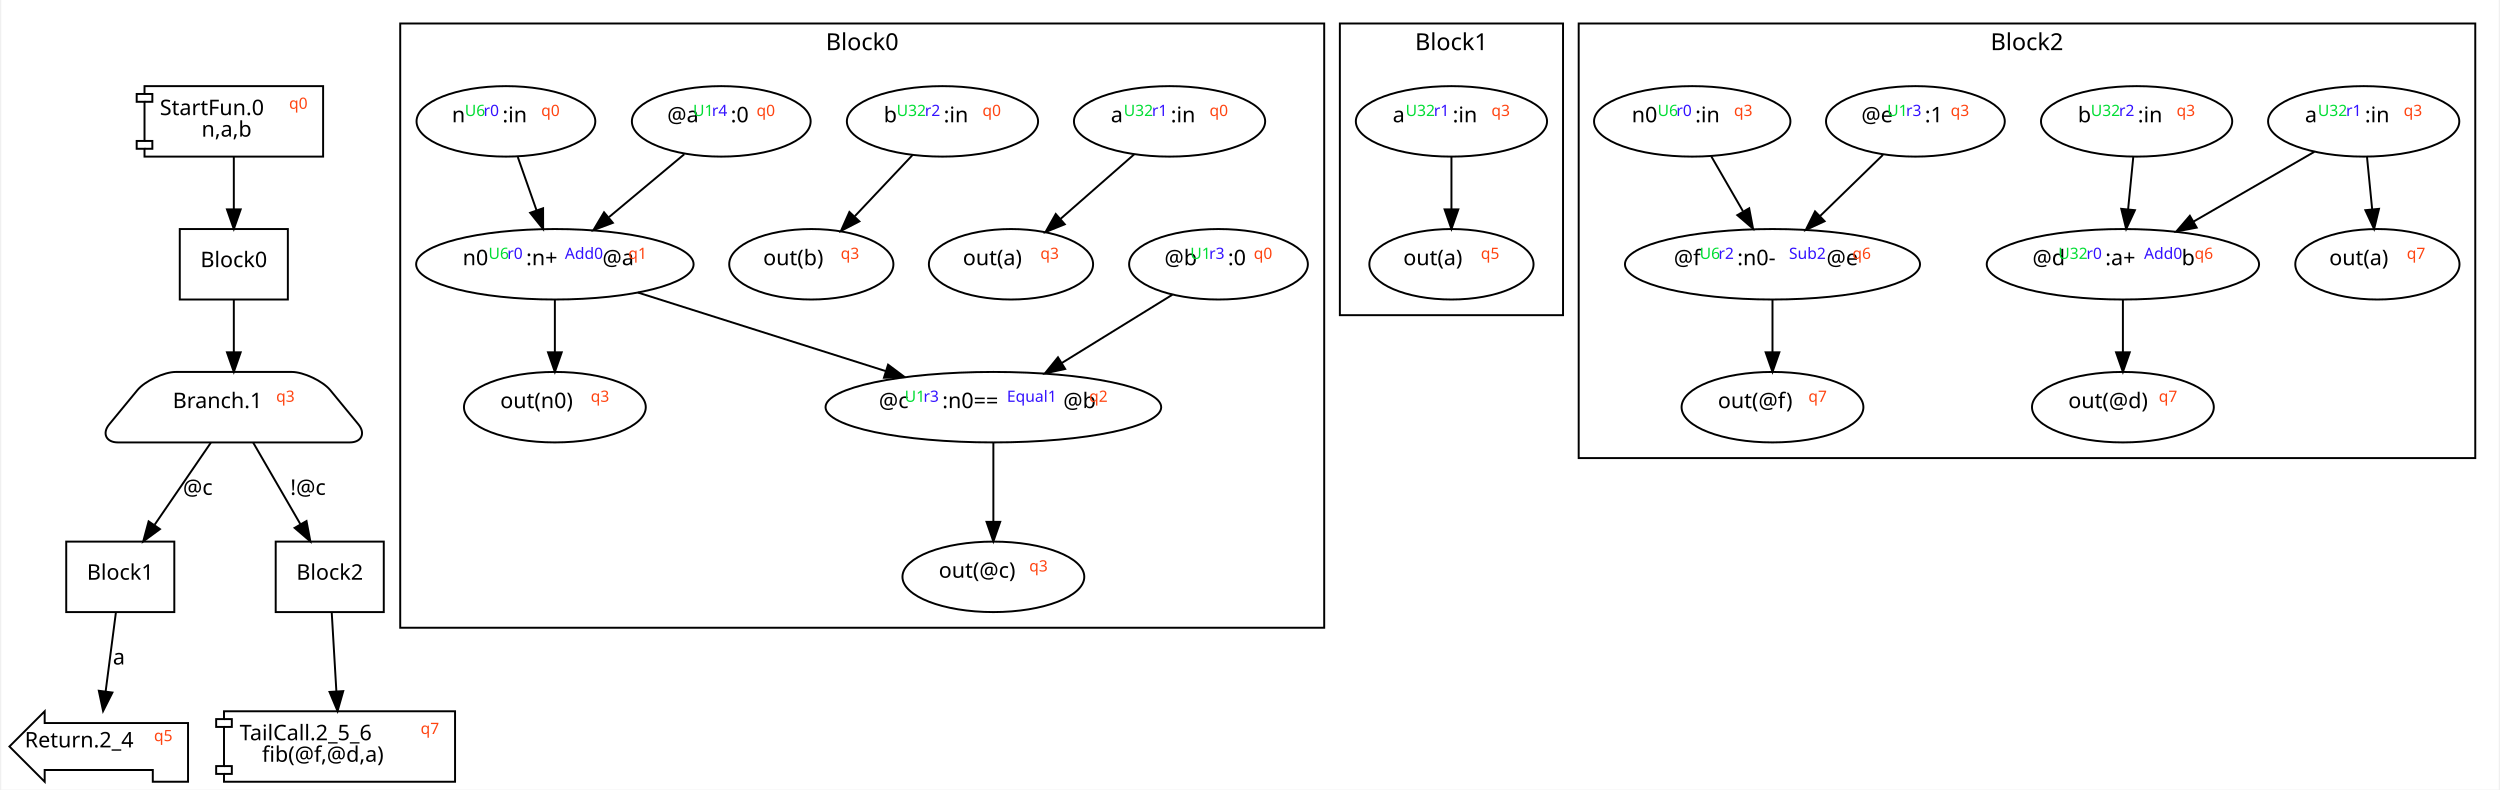
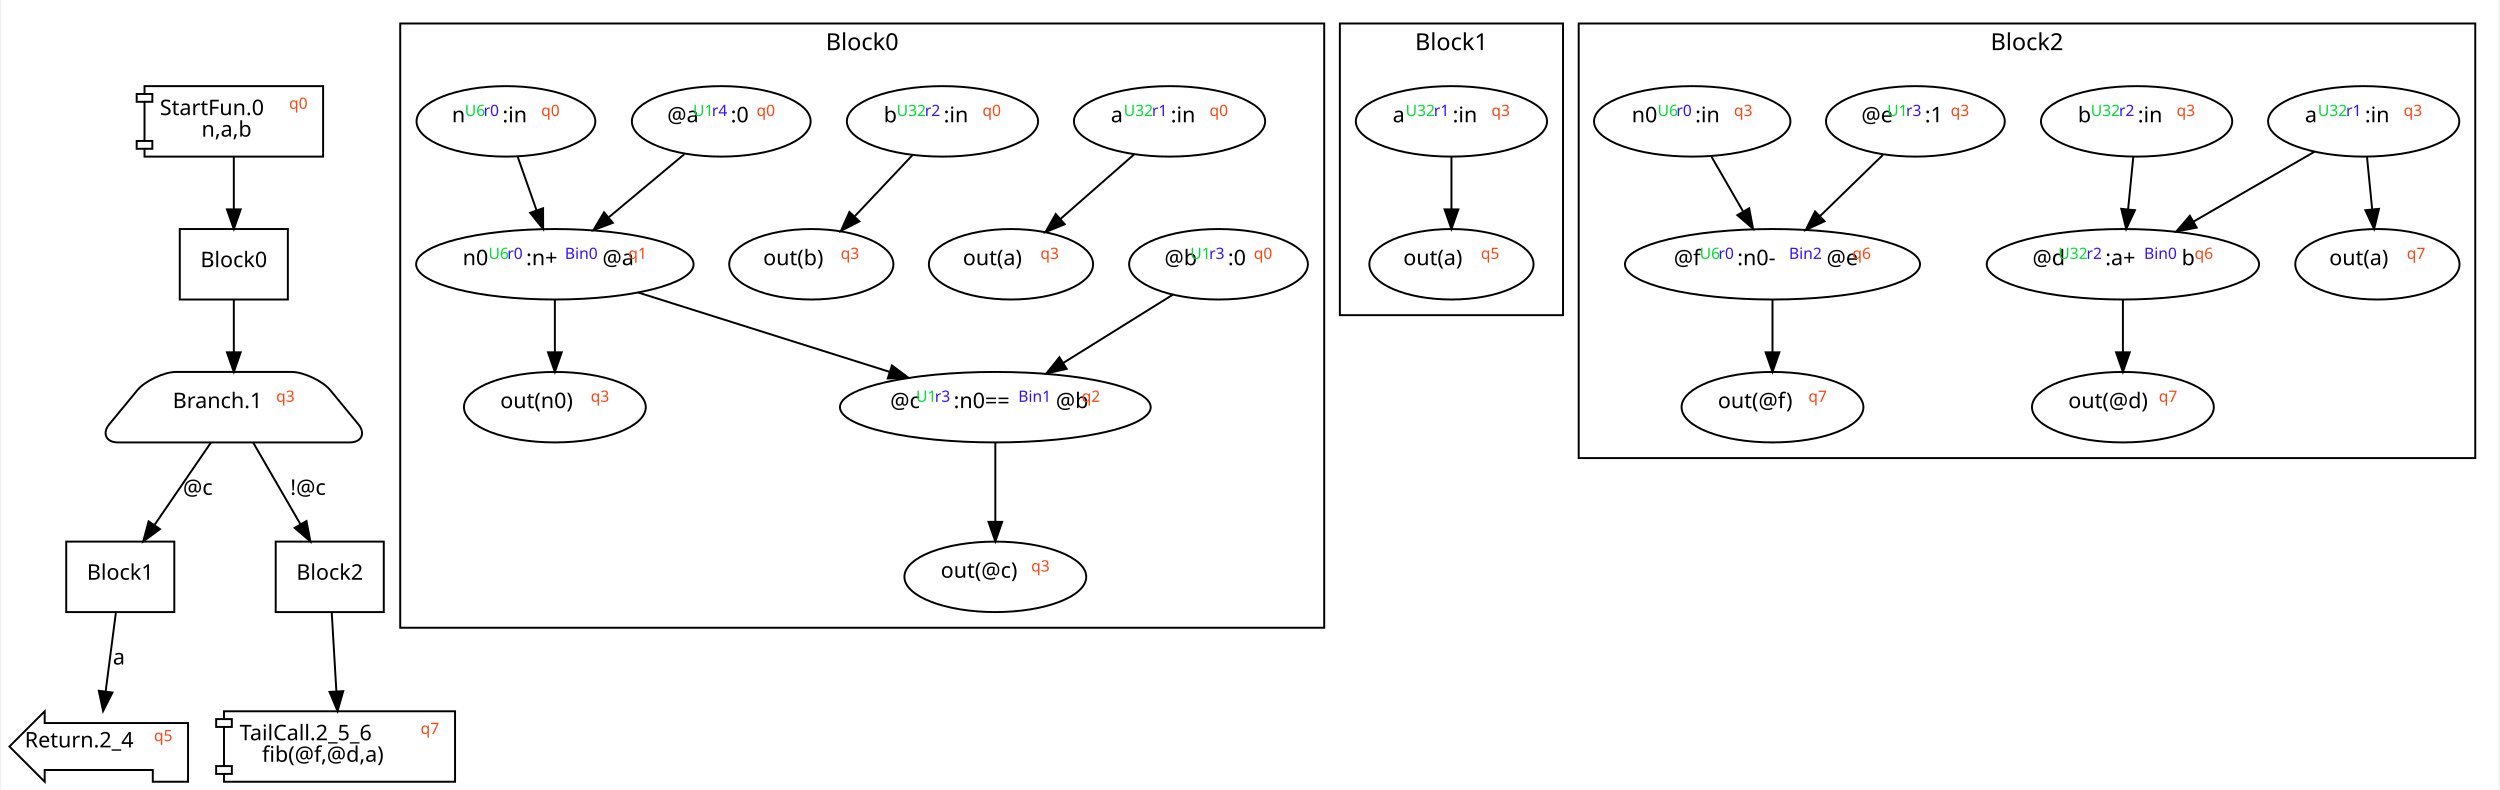
<svg xmlns="http://www.w3.org/2000/svg" width="1276pt" height="403pt" viewBox="0.00 0.00 1275.81 403.34">
  <g id="graph0" class="graph" transform="scale(1 1) rotate(0) translate(4 399.34)">
    <polygon fill="white" stroke="transparent" points="-4,4 -4,-399.34 1271.81,-399.34 1271.81,4 -4,4" />
    <g id="clust1" class="cluster">
      <polygon fill="none" stroke="black" points="199.81,-78.67 199.81,-387.34 671.81,-387.34 671.81,-78.67 199.81,-78.67" />
      <text text-anchor="middle" x="435.81" y="-373.74" font-family="Monaco" font-size="12.00">Block0</text>
    </g>
    <g id="clust2" class="cluster">
      <polygon fill="none" stroke="black" points="679.81,-238.34 679.81,-387.34 793.81,-387.34 793.81,-238.34 679.81,-238.34" />
      <text text-anchor="middle" x="736.81" y="-373.74" font-family="Monaco" font-size="12.00">Block1</text>
    </g>
    <g id="clust3" class="cluster">
      <polygon fill="none" stroke="black" points="801.81,-165.34 801.81,-387.34 1259.81,-387.34 1259.81,-165.34 801.81,-165.34" />
      <text text-anchor="middle" x="1030.81" y="-373.74" font-family="Monaco" font-size="12.00">Block2</text>
    </g>
    <g id="node1" class="node">
      <polygon fill="none" stroke="black" points="160.42,-355.34 69.19,-355.34 69.19,-351.34 65.19,-351.34 65.19,-347.34 69.19,-347.34 69.19,-327.34 65.19,-327.34 65.19,-323.34 69.19,-323.34 69.19,-319.34 160.42,-319.34 160.42,-355.34" />
      <polyline fill="none" stroke="black" points="69.19,-351.34 73.19,-351.34 73.19,-347.34 69.19,-347.34 " />
      <polyline fill="none" stroke="black" points="69.19,-327.34 73.19,-327.34 73.19,-323.34 69.19,-323.34 " />
      <text text-anchor="start" x="77" y="-340.54" font-family="Monaco" font-size="11.00">StartFun.0</text>
      <text text-anchor="start" x="143.01" y="-340.54" font-family="Monaco" baseline-shift="super" font-size="8.00" fill="#ff4411">q0</text>
      <text text-anchor="start" x="98.3" y="-329.54" font-family="Monaco" font-size="11.00">n,a,b</text>
    </g>
    <g id="node2" class="node">
      <polygon fill="none" stroke="black" points="142.41,-282.34 87.2,-282.34 87.2,-246.34 142.41,-246.34 142.41,-282.34" />
      <text text-anchor="middle" x="114.81" y="-262.87" font-family="Monaco" font-size="11.00">Block0</text>
    </g>
    <g id="edge1" class="edge">
      <path fill="none" stroke="black" d="M114.81,-319.15C114.81,-311.13 114.81,-301.38 114.81,-292.41" />
      <polygon fill="black" stroke="black" points="118.31,-292.37 114.81,-282.37 111.31,-292.37 118.31,-292.37" />
    </g>
    <g id="node3" class="node">
      <path fill="none" stroke="black" d="M144.41,-209.34C144.41,-209.34 85.2,-209.34 85.2,-209.34 79.2,-209.34 69.39,-204.7 65.57,-200.07 65.57,-200.07 51.19,-182.6 51.19,-182.6 47.38,-177.97 49.57,-173.34 55.57,-173.34 55.57,-173.34 174.05,-173.34 174.05,-173.34 180.05,-173.34 182.23,-177.97 178.42,-182.6 178.42,-182.6 164.04,-200.07 164.04,-200.07 160.23,-204.7 150.41,-209.34 144.41,-209.34" />
      <text text-anchor="start" x="83.6" y="-190.87" font-family="Monaco" font-size="11.00">Branch.1</text>
      <text text-anchor="start" x="136.41" y="-190.87" font-family="Monaco" baseline-shift="super" font-size="8.00" fill="#ff4411">q3</text>
    </g>
    <g id="edge2" class="edge">
      <path fill="none" stroke="black" d="M114.81,-246.15C114.81,-238.13 114.81,-228.38 114.81,-219.41" />
      <polygon fill="black" stroke="black" points="118.31,-219.37 114.81,-209.37 111.31,-219.37 118.31,-219.37" />
    </g>
    <g id="node4" class="node">
      <polygon fill="none" stroke="black" points="84.41,-122.67 29.2,-122.67 29.2,-86.67 84.41,-86.67 84.41,-122.67" />
      <text text-anchor="middle" x="56.81" y="-103.2" font-family="Monaco" font-size="11.00">Block1</text>
    </g>
    <g id="edge3" class="edge">
      <path fill="none" stroke="black" d="M103.07,-173.2C94.81,-161.15 83.63,-144.82 74.32,-131.23" />
      <polygon fill="black" stroke="black" points="77.06,-129.05 68.53,-122.78 71.29,-133 77.06,-129.05" />
      <text text-anchor="middle" x="96.41" y="-146.54" font-family="Monaco" font-size="11.00">@c</text>
    </g>
    <g id="node5" class="node">
      <polygon fill="none" stroke="black" points="191.41,-122.67 136.2,-122.67 136.2,-86.67 191.41,-86.67 191.41,-122.67" />
      <text text-anchor="middle" x="163.81" y="-103.2" font-family="Monaco" font-size="11.00">Block2</text>
    </g>
    <g id="edge4" class="edge">
      <path fill="none" stroke="black" d="M124.72,-173.2C131.63,-161.27 140.97,-145.13 148.79,-131.62" />
      <polygon fill="black" stroke="black" points="151.93,-133.19 153.91,-122.78 145.87,-129.68 151.93,-133.19" />
      <text text-anchor="middle" x="152.71" y="-146.54" font-family="Monaco" font-size="11.00">!@c</text>
    </g>
    <g id="node6" class="node">
      <polygon fill="none" stroke="black" points="91.42,-30 18.19,-30 18.19,-36 0.19,-18 18.19,0 18.19,-6 73.42,-6 73.42,0 91.42,0 91.42,-30" />
      <text text-anchor="start" x="8" y="-17.53" font-family="Monaco" font-size="11.00">Return.2_4</text>
      <text text-anchor="start" x="74.01" y="-17.53" font-family="Monaco" baseline-shift="super" font-size="8.00" fill="#ff4411">q5</text>
    </g>
    <g id="edge5" class="edge">
      <path fill="none" stroke="black" d="M54.58,-86.53C53.07,-74.94 51.05,-59.39 49.33,-46.13" />
      <polygon fill="black" stroke="black" points="52.79,-45.57 48.03,-36.11 45.85,-46.48 52.79,-45.57" />
      <text text-anchor="middle" x="56.11" y="-59.87" font-family="Monaco" font-size="11.00">a</text>
    </g>
    <g id="node7" class="node">
      <polygon fill="none" stroke="black" points="227.82,-36 109.79,-36 109.79,-32 105.79,-32 105.79,-28 109.79,-28 109.79,-8 105.79,-8 105.79,-4 109.79,-4 109.79,0 227.82,0 227.82,-36" />
      <polyline fill="none" stroke="black" points="109.79,-32 113.79,-32 113.79,-28 109.79,-28 " />
      <polyline fill="none" stroke="black" points="109.79,-8 113.79,-8 113.79,-4 109.79,-4 " />
      <text text-anchor="start" x="117.8" y="-21.2" font-family="Monaco" font-size="11.00">TailCall.2_5_6</text>
      <text text-anchor="start" x="210.21" y="-21.2" font-family="Monaco" baseline-shift="super" font-size="8.00" fill="#ff4411">q7</text>
      <text text-anchor="start" x="129.2" y="-10.2" font-family="Monaco" font-size="11.00">fib(@f,@d,a)</text>
    </g>
    <g id="edge6" class="edge">
      <path fill="none" stroke="black" d="M164.82,-86.53C165.5,-74.94 166.42,-59.39 167.2,-46.13" />
      <polygon fill="black" stroke="black" points="170.7,-46.3 167.8,-36.11 163.71,-45.88 170.7,-46.3" />
    </g>
    <g id="node8" class="node">
      <ellipse fill="none" stroke="black" cx="409.81" cy="-264.34" rx="41.94" ry="18" />
      <text text-anchor="start" x="385.2" y="-263.87" font-family="Monaco" font-size="11.00">out(b)</text>
      <text text-anchor="start" x="424.81" y="-263.87" font-family="Monaco" baseline-shift="super" font-size="8.00" fill="#ff4411">q3</text>
    </g>
    <g id="node9" class="node">
      <ellipse fill="none" stroke="black" cx="278.81" cy="-191.34" rx="46.44" ry="18" />
      <text text-anchor="start" x="250.9" y="-190.87" font-family="Monaco" font-size="11.00">out(n0)</text>
      <text text-anchor="start" x="297.11" y="-190.87" font-family="Monaco" baseline-shift="super" font-size="8.00" fill="#ff4411">q3</text>
    </g>
    <g id="node10" class="node">
      <ellipse fill="none" stroke="black" cx="617.81" cy="-264.34" rx="45.66" ry="18" />
      <text text-anchor="start" x="590.2" y="-263.87" font-family="Monaco" font-size="11.00">@b</text>
      <text text-anchor="start" x="603.4" y="-263.87" font-family="Monaco" baseline-shift="super" font-size="8.00" fill="#00dd33">U1</text>
      <text text-anchor="start" x="613.01" y="-263.87" font-family="Monaco" baseline-shift="super" font-size="8.00" fill="#3311ff">r3</text>
      <text text-anchor="start" x="622.61" y="-263.87" font-family="Monaco" font-size="11.00">:0</text>
      <text text-anchor="start" x="635.81" y="-263.87" font-family="Monaco" baseline-shift="super" font-size="8.00" fill="#ff4411">q0</text>
    </g>
+     <g id="node13" class="node">
+       <ellipse fill="none" stroke="black" cx="503.81" cy="-191.34" rx="79.37" ry="18" />
+       <text text-anchor="start" x="450.1" y="-190.87" font-family="Monaco" font-size="11.00">@c</text>
+       <text text-anchor="start" x="463.3" y="-190.87" font-family="Monaco" baseline-shift="super" font-size="8.00" fill="#00dd33">U1</text>
+       <text text-anchor="start" x="472.9" y="-190.87" font-family="Monaco" baseline-shift="super" font-size="8.00" fill="#3311ff">r3</text>
+       <text text-anchor="start" x="482.5" y="-190.87" font-family="Monaco" font-size="11.00">:n0==</text>
+       <text text-anchor="start" x="515.51" y="-190.87" font-family="Monaco" baseline-shift="super" font-size="8.00" fill="#3311ff">Bin1</text>
+       <text text-anchor="start" x="534.71" y="-190.87" font-family="Monaco" font-size="11.00">@b</text>
+       <text text-anchor="start" x="547.91" y="-190.87" font-family="Monaco" baseline-shift="super" font-size="8.00" fill="#ff4411">q2</text>
+     </g>
+     <g id="edge10" class="edge">
+       <path fill="none" stroke="black" d="M594.46,-248.8C578.34,-238.76 556.62,-225.23 538.48,-213.93" />
+       <polygon fill="black" stroke="black" points="540.25,-210.91 529.91,-208.59 536.54,-216.85 540.25,-210.91" />
+     </g>
+     <g id="node11" class="node">
+       <ellipse fill="none" stroke="black" cx="278.81" cy="-264.34" rx="70.87" ry="18" />
+       <text text-anchor="start" x="231.7" y="-263.87" font-family="Monaco" font-size="11.00">n0</text>
+       <text text-anchor="start" x="244.9" y="-263.87" font-family="Monaco" baseline-shift="super" font-size="8.00" fill="#00dd33">U6</text>
+       <text text-anchor="start" x="254.5" y="-263.87" font-family="Monaco" baseline-shift="super" font-size="8.00" fill="#3311ff">r0</text>
+       <text text-anchor="start" x="264.1" y="-263.87" font-family="Monaco" font-size="11.00">:n+</text>
+       <text text-anchor="start" x="283.91" y="-263.87" font-family="Monaco" baseline-shift="super" font-size="8.00" fill="#3311ff">Bin0</text>
+       <text text-anchor="start" x="303.11" y="-263.87" font-family="Monaco" font-size="11.00">@a</text>
+       <text text-anchor="start" x="316.31" y="-263.87" font-family="Monaco" baseline-shift="super" font-size="8.00" fill="#ff4411">q1</text>
+     </g>
+     <g id="edge14" class="edge">
+       <path fill="none" stroke="black" d="M278.81,-246.15C278.81,-238.13 278.81,-228.38 278.81,-219.41" />
+       <polygon fill="black" stroke="black" points="282.31,-219.37 278.81,-209.37 275.31,-219.37 282.31,-219.37" />
+     </g>
+     <g id="edge11" class="edge">
+       <path fill="none" stroke="black" d="M321.39,-249.9C357.8,-238.41 410.4,-221.81 449.77,-209.39" />
+       <polygon fill="black" stroke="black" points="450.99,-212.67 459.47,-206.33 448.88,-206 450.99,-212.67" />
+     </g>
+     <g id="node12" class="node">
+       <ellipse fill="none" stroke="black" cx="503.81" cy="-104.67" rx="46.44" ry="18" />
+       <text text-anchor="start" x="475.9" y="-104.2" font-family="Monaco" font-size="11.00">out(@c)</text>
+       <text text-anchor="start" x="522.11" y="-104.2" font-family="Monaco" baseline-shift="super" font-size="8.00" fill="#ff4411">q3</text>
+     </g>
+     <g id="edge12" class="edge">
+       <path fill="none" stroke="black" d="M503.81,-173.2C503.81,-161.61 503.81,-146.06 503.81,-132.8" />
+       <polygon fill="black" stroke="black" points="507.31,-132.78 503.81,-122.78 500.31,-132.78 507.31,-132.78" />
+     </g>
    <g id="node14" class="node">
-       <ellipse fill="none" stroke="black" cx="502.81" cy="-191.34" rx="85.73" ry="18" />
-       <text text-anchor="start" x="444.3" y="-190.87" font-family="Monaco" font-size="11.00">@c</text>
-       <text text-anchor="start" x="457.5" y="-190.87" font-family="Monaco" baseline-shift="super" font-size="8.00" fill="#00dd33">U1</text>
-       <text text-anchor="start" x="467.1" y="-190.87" font-family="Monaco" baseline-shift="super" font-size="8.00" fill="#3311ff">r3</text>
-       <text text-anchor="start" x="476.7" y="-190.87" font-family="Monaco" font-size="11.00">:n0==</text>
-       <text text-anchor="start" x="509.71" y="-190.87" font-family="Monaco" baseline-shift="super" font-size="8.00" fill="#3311ff">Equal1</text>
-       <text text-anchor="start" x="538.51" y="-190.87" font-family="Monaco" font-size="11.00">@b</text>
-       <text text-anchor="start" x="551.71" y="-190.87" font-family="Monaco" baseline-shift="super" font-size="8.00" fill="#ff4411">q2</text>
-     </g>
-     <g id="edge9" class="edge">
-       <path fill="none" stroke="black" d="M594.26,-248.8C577.99,-238.76 556.08,-225.23 537.79,-213.93" />
-       <polygon fill="black" stroke="black" points="539.48,-210.87 529.14,-208.59 535.81,-216.82 539.48,-210.87" />
-     </g>
-     <g id="node11" class="node">
-       <ellipse fill="none" stroke="black" cx="502.81" cy="-104.67" rx="46.44" ry="18" />
-       <text text-anchor="start" x="474.9" y="-104.2" font-family="Monaco" font-size="11.00">out(@c)</text>
-       <text text-anchor="start" x="521.11" y="-104.2" font-family="Monaco" baseline-shift="super" font-size="8.00" fill="#ff4411">q3</text>
-     </g>
-     <g id="node12" class="node">
      <ellipse fill="none" stroke="black" cx="592.81" cy="-337.34" rx="48.84" ry="18" />
      <text text-anchor="start" x="562.8" y="-336.87" font-family="Monaco" font-size="11.00">a</text>
      <text text-anchor="start" x="569.4" y="-336.87" font-family="Monaco" baseline-shift="super" font-size="8.00" fill="#00dd33">U32</text>
      <text text-anchor="start" x="583.8" y="-336.87" font-family="Monaco" baseline-shift="super" font-size="8.00" fill="#3311ff">r1</text>
      <text text-anchor="start" x="593.41" y="-336.87" font-family="Monaco" font-size="11.00">:in</text>
      <text text-anchor="start" x="613.21" y="-336.87" font-family="Monaco" baseline-shift="super" font-size="8.00" fill="#ff4411">q0</text>
    </g>
-     <g id="node18" class="node">
+     <g id="node16" class="node">
      <ellipse fill="none" stroke="black" cx="511.81" cy="-264.34" rx="41.94" ry="18" />
      <text text-anchor="start" x="487.2" y="-263.87" font-family="Monaco" font-size="11.00">out(a)</text>
      <text text-anchor="start" x="526.81" y="-263.87" font-family="Monaco" baseline-shift="super" font-size="8.00" fill="#ff4411">q3</text>
    </g>
    <g id="edge7" class="edge">
      <path fill="none" stroke="black" d="M574.83,-320.58C563.74,-310.86 549.35,-298.25 537.12,-287.53" />
      <polygon fill="black" stroke="black" points="539.28,-284.77 529.45,-280.81 534.67,-290.03 539.28,-284.77" />
    </g>
-     <g id="node13" class="node">
+     <g id="node15" class="node">
      <ellipse fill="none" stroke="black" cx="476.81" cy="-337.34" rx="48.84" ry="18" />
      <text text-anchor="start" x="446.8" y="-336.87" font-family="Monaco" font-size="11.00">b</text>
      <text text-anchor="start" x="453.4" y="-336.87" font-family="Monaco" baseline-shift="super" font-size="8.00" fill="#00dd33">U32</text>
      <text text-anchor="start" x="467.8" y="-336.87" font-family="Monaco" baseline-shift="super" font-size="8.00" fill="#3311ff">r2</text>
      <text text-anchor="start" x="477.41" y="-336.87" font-family="Monaco" font-size="11.00">:in</text>
      <text text-anchor="start" x="497.21" y="-336.87" font-family="Monaco" baseline-shift="super" font-size="8.00" fill="#ff4411">q0</text>
    </g>
    <g id="edge13" class="edge">
      <path fill="none" stroke="black" d="M461.6,-320.23C452.87,-310.97 441.73,-299.17 432.03,-288.89" />
      <polygon fill="black" stroke="black" points="434.36,-286.26 424.95,-281.38 429.27,-291.06 434.36,-286.26" />
    </g>
-     <g id="edge8" class="edge">
-       <path fill="none" stroke="black" d="M502.81,-173.2C502.81,-161.61 502.81,-146.06 502.81,-132.8" />
-       <polygon fill="black" stroke="black" points="506.31,-132.78 502.81,-122.78 499.31,-132.78 506.31,-132.78" />
-     </g>
-     <g id="node15" class="node">
+     <g id="node17" class="node">
      <ellipse fill="none" stroke="black" cx="363.81" cy="-337.34" rx="45.66" ry="18" />
      <text text-anchor="start" x="336.2" y="-336.87" font-family="Monaco" font-size="11.00">@a</text>
      <text text-anchor="start" x="349.4" y="-336.87" font-family="Monaco" baseline-shift="super" font-size="8.00" fill="#00dd33">U1</text>
      <text text-anchor="start" x="359.01" y="-336.87" font-family="Monaco" baseline-shift="super" font-size="8.00" fill="#3311ff">r4</text>
      <text text-anchor="start" x="368.61" y="-336.87" font-family="Monaco" font-size="11.00">:0</text>
      <text text-anchor="start" x="381.81" y="-336.87" font-family="Monaco" baseline-shift="super" font-size="8.00" fill="#ff4411">q0</text>
    </g>
-     <g id="node17" class="node">
-       <ellipse fill="none" stroke="black" cx="278.81" cy="-264.34" rx="70.87" ry="18" />
-       <text text-anchor="start" x="231.7" y="-263.87" font-family="Monaco" font-size="11.00">n0</text>
-       <text text-anchor="start" x="244.9" y="-263.87" font-family="Monaco" baseline-shift="super" font-size="8.00" fill="#00dd33">U6</text>
-       <text text-anchor="start" x="254.5" y="-263.87" font-family="Monaco" baseline-shift="super" font-size="8.00" fill="#3311ff">r0</text>
-       <text text-anchor="start" x="264.1" y="-263.87" font-family="Monaco" font-size="11.00">:n+</text>
-       <text text-anchor="start" x="283.91" y="-263.87" font-family="Monaco" baseline-shift="super" font-size="8.00" fill="#3311ff">Add0</text>
-       <text text-anchor="start" x="303.11" y="-263.87" font-family="Monaco" font-size="11.00">@a</text>
-       <text text-anchor="start" x="316.31" y="-263.87" font-family="Monaco" baseline-shift="super" font-size="8.00" fill="#ff4411">q1</text>
-     </g>
-     <g id="edge11" class="edge">
+     <g id="edge8" class="edge">
      <path fill="none" stroke="black" d="M344.94,-320.58C333.63,-311.13 319.04,-298.94 306.44,-288.42" />
      <polygon fill="black" stroke="black" points="308.42,-285.51 298.5,-281.79 303.93,-290.89 308.42,-285.51" />
    </g>
-     <g id="node16" class="node">
+     <g id="node18" class="node">
      <ellipse fill="none" stroke="black" cx="253.81" cy="-337.34" rx="45.66" ry="18" />
      <text text-anchor="start" x="226.2" y="-336.87" font-family="Monaco" font-size="11.00">n</text>
      <text text-anchor="start" x="232.8" y="-336.87" font-family="Monaco" baseline-shift="super" font-size="8.00" fill="#00dd33">U6</text>
      <text text-anchor="start" x="242.4" y="-336.87" font-family="Monaco" baseline-shift="super" font-size="8.00" fill="#3311ff">r0</text>
      <text text-anchor="start" x="252.01" y="-336.87" font-family="Monaco" font-size="11.00">:in</text>
      <text text-anchor="start" x="271.81" y="-336.87" font-family="Monaco" baseline-shift="super" font-size="8.00" fill="#ff4411">q0</text>
    </g>
-     <g id="edge12" class="edge">
+     <g id="edge9" class="edge">
      <path fill="none" stroke="black" d="M259.86,-319.15C262.74,-310.95 266.26,-300.96 269.48,-291.82" />
      <polygon fill="black" stroke="black" points="272.79,-292.96 272.81,-282.37 266.19,-290.64 272.79,-292.96" />
-     </g>
-     <g id="edge14" class="edge">
-       <path fill="none" stroke="black" d="M278.81,-246.15C278.81,-238.13 278.81,-228.38 278.81,-219.41" />
-       <polygon fill="black" stroke="black" points="282.31,-219.37 278.81,-209.37 275.31,-219.37 282.31,-219.37" />
-     </g>
-     <g id="edge10" class="edge">
-       <path fill="none" stroke="black" d="M321.2,-249.9C357.1,-238.52 408.8,-222.13 447.86,-209.75" />
-       <polygon fill="black" stroke="black" points="449.03,-213.05 457.51,-206.7 446.92,-206.38 449.03,-213.05" />
    </g>
    <g id="node19" class="node">
      <ellipse fill="none" stroke="black" cx="736.81" cy="-337.34" rx="48.84" ry="18" />
      <text text-anchor="start" x="706.8" y="-336.87" font-family="Monaco" font-size="11.00">a</text>
      <text text-anchor="start" x="713.4" y="-336.87" font-family="Monaco" baseline-shift="super" font-size="8.00" fill="#00dd33">U32</text>
      <text text-anchor="start" x="727.8" y="-336.87" font-family="Monaco" baseline-shift="super" font-size="8.00" fill="#3311ff">r1</text>
      <text text-anchor="start" x="737.41" y="-336.87" font-family="Monaco" font-size="11.00">:in</text>
      <text text-anchor="start" x="757.21" y="-336.87" font-family="Monaco" baseline-shift="super" font-size="8.00" fill="#ff4411">q3</text>
    </g>
    <g id="node20" class="node">
      <ellipse fill="none" stroke="black" cx="736.81" cy="-264.34" rx="41.94" ry="18" />
      <text text-anchor="start" x="712.2" y="-263.87" font-family="Monaco" font-size="11.00">out(a)</text>
      <text text-anchor="start" x="751.81" y="-263.87" font-family="Monaco" baseline-shift="super" font-size="8.00" fill="#ff4411">q5</text>
    </g>
    <g id="edge15" class="edge">
      <path fill="none" stroke="black" d="M736.81,-319.15C736.81,-311.13 736.81,-301.38 736.81,-292.41" />
      <polygon fill="black" stroke="black" points="740.31,-292.37 736.81,-282.37 733.31,-292.37 740.31,-292.37" />
    </g>
    <g id="node21" class="node">
      <ellipse fill="none" stroke="black" cx="973.81" cy="-337.34" rx="45.66" ry="18" />
      <text text-anchor="start" x="946.2" y="-336.87" font-family="Monaco" font-size="11.00">@e</text>
      <text text-anchor="start" x="959.4" y="-336.87" font-family="Monaco" baseline-shift="super" font-size="8.00" fill="#00dd33">U1</text>
      <text text-anchor="start" x="969.01" y="-336.87" font-family="Monaco" baseline-shift="super" font-size="8.00" fill="#3311ff">r3</text>
      <text text-anchor="start" x="978.61" y="-336.87" font-family="Monaco" font-size="11.00">:1</text>
      <text text-anchor="start" x="991.81" y="-336.87" font-family="Monaco" baseline-shift="super" font-size="8.00" fill="#ff4411">q3</text>
    </g>
-     <g id="node22" class="node">
+     <g id="node24" class="node">
      <ellipse fill="none" stroke="black" cx="900.81" cy="-264.34" rx="75.37" ry="18" />
      <text text-anchor="start" x="850.4" y="-263.87" font-family="Monaco" font-size="11.00">@f</text>
      <text text-anchor="start" x="863.6" y="-263.87" font-family="Monaco" baseline-shift="super" font-size="8.00" fill="#00dd33">U6</text>
-       <text text-anchor="start" x="873.2" y="-263.87" font-family="Monaco" baseline-shift="super" font-size="8.00" fill="#3311ff">r2</text>
+       <text text-anchor="start" x="873.2" y="-263.87" font-family="Monaco" baseline-shift="super" font-size="8.00" fill="#3311ff">r0</text>
      <text text-anchor="start" x="882.8" y="-263.87" font-family="Monaco" font-size="11.00">:n0-</text>
-       <text text-anchor="start" x="909.21" y="-263.87" font-family="Monaco" baseline-shift="super" font-size="8.00" fill="#3311ff">Sub2</text>
+       <text text-anchor="start" x="909.21" y="-263.87" font-family="Monaco" baseline-shift="super" font-size="8.00" fill="#3311ff">Bin2</text>
      <text text-anchor="start" x="928.41" y="-263.87" font-family="Monaco" font-size="11.00">@e</text>
      <text text-anchor="start" x="941.61" y="-263.87" font-family="Monaco" baseline-shift="super" font-size="8.00" fill="#ff4411">q6</text>
    </g>
-     <g id="edge20" class="edge">
+     <g id="edge17" class="edge">
      <path fill="none" stroke="black" d="M957.24,-320.23C947.76,-311.01 935.7,-299.27 925.16,-289.02" />
      <polygon fill="black" stroke="black" points="927.42,-286.34 917.81,-281.88 922.54,-291.36 927.42,-286.34" />
+     </g>
+     <g id="node22" class="node">
+       <ellipse fill="none" stroke="black" cx="1079.81" cy="-191.34" rx="46.44" ry="18" />
+       <text text-anchor="start" x="1051.9" y="-190.87" font-family="Monaco" font-size="11.00">out(@d)</text>
+       <text text-anchor="start" x="1098.11" y="-190.87" font-family="Monaco" baseline-shift="super" font-size="8.00" fill="#ff4411">q7</text>
+     </g>
+     <g id="node23" class="node">
+       <ellipse fill="none" stroke="black" cx="1079.81" cy="-264.34" rx="69.56" ry="18" />
+       <text text-anchor="start" x="1033.6" y="-263.87" font-family="Monaco" font-size="11.00">@d</text>
+       <text text-anchor="start" x="1046.8" y="-263.87" font-family="Monaco" baseline-shift="super" font-size="8.00" fill="#00dd33">U32</text>
+       <text text-anchor="start" x="1061.2" y="-263.87" font-family="Monaco" baseline-shift="super" font-size="8.00" fill="#3311ff">r2</text>
+       <text text-anchor="start" x="1070.8" y="-263.87" font-family="Monaco" font-size="11.00">:a+</text>
+       <text text-anchor="start" x="1090.61" y="-263.87" font-family="Monaco" baseline-shift="super" font-size="8.00" fill="#3311ff">Bin0</text>
+       <text text-anchor="start" x="1109.81" y="-263.87" font-family="Monaco" font-size="11.00">b</text>
+       <text text-anchor="start" x="1116.41" y="-263.87" font-family="Monaco" baseline-shift="super" font-size="8.00" fill="#ff4411">q6</text>
+     </g>
+     <g id="edge19" class="edge">
+       <path fill="none" stroke="black" d="M1079.81,-246.15C1079.81,-238.13 1079.81,-228.38 1079.81,-219.41" />
+       <polygon fill="black" stroke="black" points="1083.31,-219.37 1079.81,-209.37 1076.31,-219.37 1083.31,-219.37" />
    </g>
    <g id="node27" class="node">
      <ellipse fill="none" stroke="black" cx="900.81" cy="-191.34" rx="46.44" ry="18" />
      <text text-anchor="start" x="872.9" y="-190.87" font-family="Monaco" font-size="11.00">out(@f)</text>
      <text text-anchor="start" x="919.11" y="-190.87" font-family="Monaco" baseline-shift="super" font-size="8.00" fill="#ff4411">q7</text>
    </g>
    <g id="edge22" class="edge">
      <path fill="none" stroke="black" d="M900.81,-246.15C900.81,-238.13 900.81,-228.38 900.81,-219.41" />
      <polygon fill="black" stroke="black" points="904.31,-219.37 900.81,-209.37 897.31,-219.37 904.31,-219.37" />
-     </g>
-     <g id="node23" class="node">
-       <ellipse fill="none" stroke="black" cx="1079.81" cy="-191.34" rx="46.44" ry="18" />
-       <text text-anchor="start" x="1051.9" y="-190.87" font-family="Monaco" font-size="11.00">out(@d)</text>
-       <text text-anchor="start" x="1098.11" y="-190.87" font-family="Monaco" baseline-shift="super" font-size="8.00" fill="#ff4411">q7</text>
-     </g>
-     <g id="node24" class="node">
-       <ellipse fill="none" stroke="black" cx="1079.81" cy="-264.34" rx="69.56" ry="18" />
-       <text text-anchor="start" x="1033.6" y="-263.87" font-family="Monaco" font-size="11.00">@d</text>
-       <text text-anchor="start" x="1046.8" y="-263.87" font-family="Monaco" baseline-shift="super" font-size="8.00" fill="#00dd33">U32</text>
-       <text text-anchor="start" x="1061.2" y="-263.87" font-family="Monaco" baseline-shift="super" font-size="8.00" fill="#3311ff">r0</text>
-       <text text-anchor="start" x="1070.8" y="-263.87" font-family="Monaco" font-size="11.00">:a+</text>
-       <text text-anchor="start" x="1090.61" y="-263.87" font-family="Monaco" baseline-shift="super" font-size="8.00" fill="#3311ff">Add0</text>
-       <text text-anchor="start" x="1109.81" y="-263.87" font-family="Monaco" font-size="11.00">b</text>
-       <text text-anchor="start" x="1116.41" y="-263.87" font-family="Monaco" baseline-shift="super" font-size="8.00" fill="#ff4411">q6</text>
-     </g>
-     <g id="edge17" class="edge">
-       <path fill="none" stroke="black" d="M1079.81,-246.15C1079.81,-238.13 1079.81,-228.38 1079.81,-219.41" />
-       <polygon fill="black" stroke="black" points="1083.31,-219.37 1079.81,-209.37 1076.31,-219.37 1083.31,-219.37" />
    </g>
    <g id="node25" class="node">
      <ellipse fill="none" stroke="black" cx="1202.81" cy="-337.34" rx="48.84" ry="18" />
      <text text-anchor="start" x="1172.8" y="-336.87" font-family="Monaco" font-size="11.00">a</text>
      <text text-anchor="start" x="1179.4" y="-336.87" font-family="Monaco" baseline-shift="super" font-size="8.00" fill="#00dd33">U32</text>
      <text text-anchor="start" x="1193.8" y="-336.87" font-family="Monaco" baseline-shift="super" font-size="8.00" fill="#3311ff">r1</text>
      <text text-anchor="start" x="1203.41" y="-336.87" font-family="Monaco" font-size="11.00">:in</text>
      <text text-anchor="start" x="1223.21" y="-336.87" font-family="Monaco" baseline-shift="super" font-size="8.00" fill="#ff4411">q3</text>
    </g>
-     <g id="edge18" class="edge">
+     <g id="edge20" class="edge">
      <path fill="none" stroke="black" d="M1177.62,-321.8C1159.82,-311.52 1135.7,-297.6 1115.87,-286.15" />
      <polygon fill="black" stroke="black" points="1117.51,-283.06 1107.1,-281.09 1114.01,-289.12 1117.51,-283.06" />
    </g>
    <g id="node26" class="node">
      <ellipse fill="none" stroke="black" cx="1209.81" cy="-264.34" rx="41.94" ry="18" />
      <text text-anchor="start" x="1185.2" y="-263.87" font-family="Monaco" font-size="11.00">out(a)</text>
      <text text-anchor="start" x="1224.81" y="-263.87" font-family="Monaco" baseline-shift="super" font-size="8.00" fill="#ff4411">q7</text>
    </g>
    <g id="edge16" class="edge">
      <path fill="none" stroke="black" d="M1204.5,-319.15C1205.29,-311.13 1206.25,-301.38 1207.14,-292.41" />
      <polygon fill="black" stroke="black" points="1210.63,-292.66 1208.13,-282.37 1203.66,-291.97 1210.63,-292.66" />
    </g>
    <g id="node28" class="node">
      <ellipse fill="none" stroke="black" cx="1086.81" cy="-337.34" rx="48.84" ry="18" />
      <text text-anchor="start" x="1056.8" y="-336.87" font-family="Monaco" font-size="11.00">b</text>
      <text text-anchor="start" x="1063.4" y="-336.87" font-family="Monaco" baseline-shift="super" font-size="8.00" fill="#00dd33">U32</text>
      <text text-anchor="start" x="1077.8" y="-336.87" font-family="Monaco" baseline-shift="super" font-size="8.00" fill="#3311ff">r2</text>
      <text text-anchor="start" x="1087.41" y="-336.87" font-family="Monaco" font-size="11.00">:in</text>
      <text text-anchor="start" x="1107.21" y="-336.87" font-family="Monaco" baseline-shift="super" font-size="8.00" fill="#ff4411">q3</text>
    </g>
-     <g id="edge19" class="edge">
+     <g id="edge21" class="edge">
      <path fill="none" stroke="black" d="M1085.11,-319.15C1084.32,-311.13 1083.36,-301.38 1082.47,-292.41" />
      <polygon fill="black" stroke="black" points="1085.95,-291.97 1081.49,-282.37 1078.98,-292.66 1085.95,-291.97" />
    </g>
    <g id="node29" class="node">
      <ellipse fill="none" stroke="black" cx="859.81" cy="-337.34" rx="50.16" ry="18" />
      <text text-anchor="start" x="828.9" y="-336.87" font-family="Monaco" font-size="11.00">n0</text>
      <text text-anchor="start" x="842.1" y="-336.87" font-family="Monaco" baseline-shift="super" font-size="8.00" fill="#00dd33">U6</text>
      <text text-anchor="start" x="851.7" y="-336.87" font-family="Monaco" baseline-shift="super" font-size="8.00" fill="#3311ff">r0</text>
      <text text-anchor="start" x="861.31" y="-336.87" font-family="Monaco" font-size="11.00">:in</text>
      <text text-anchor="start" x="881.11" y="-336.87" font-family="Monaco" baseline-shift="super" font-size="8.00" fill="#ff4411">q3</text>
    </g>
-     <g id="edge21" class="edge">
+     <g id="edge18" class="edge">
      <path fill="none" stroke="black" d="M869.52,-319.51C874.35,-311.15 880.3,-300.85 885.71,-291.48" />
      <polygon fill="black" stroke="black" points="888.9,-292.95 890.87,-282.54 882.84,-289.44 888.9,-292.95" />
    </g>
  </g>
</svg>
